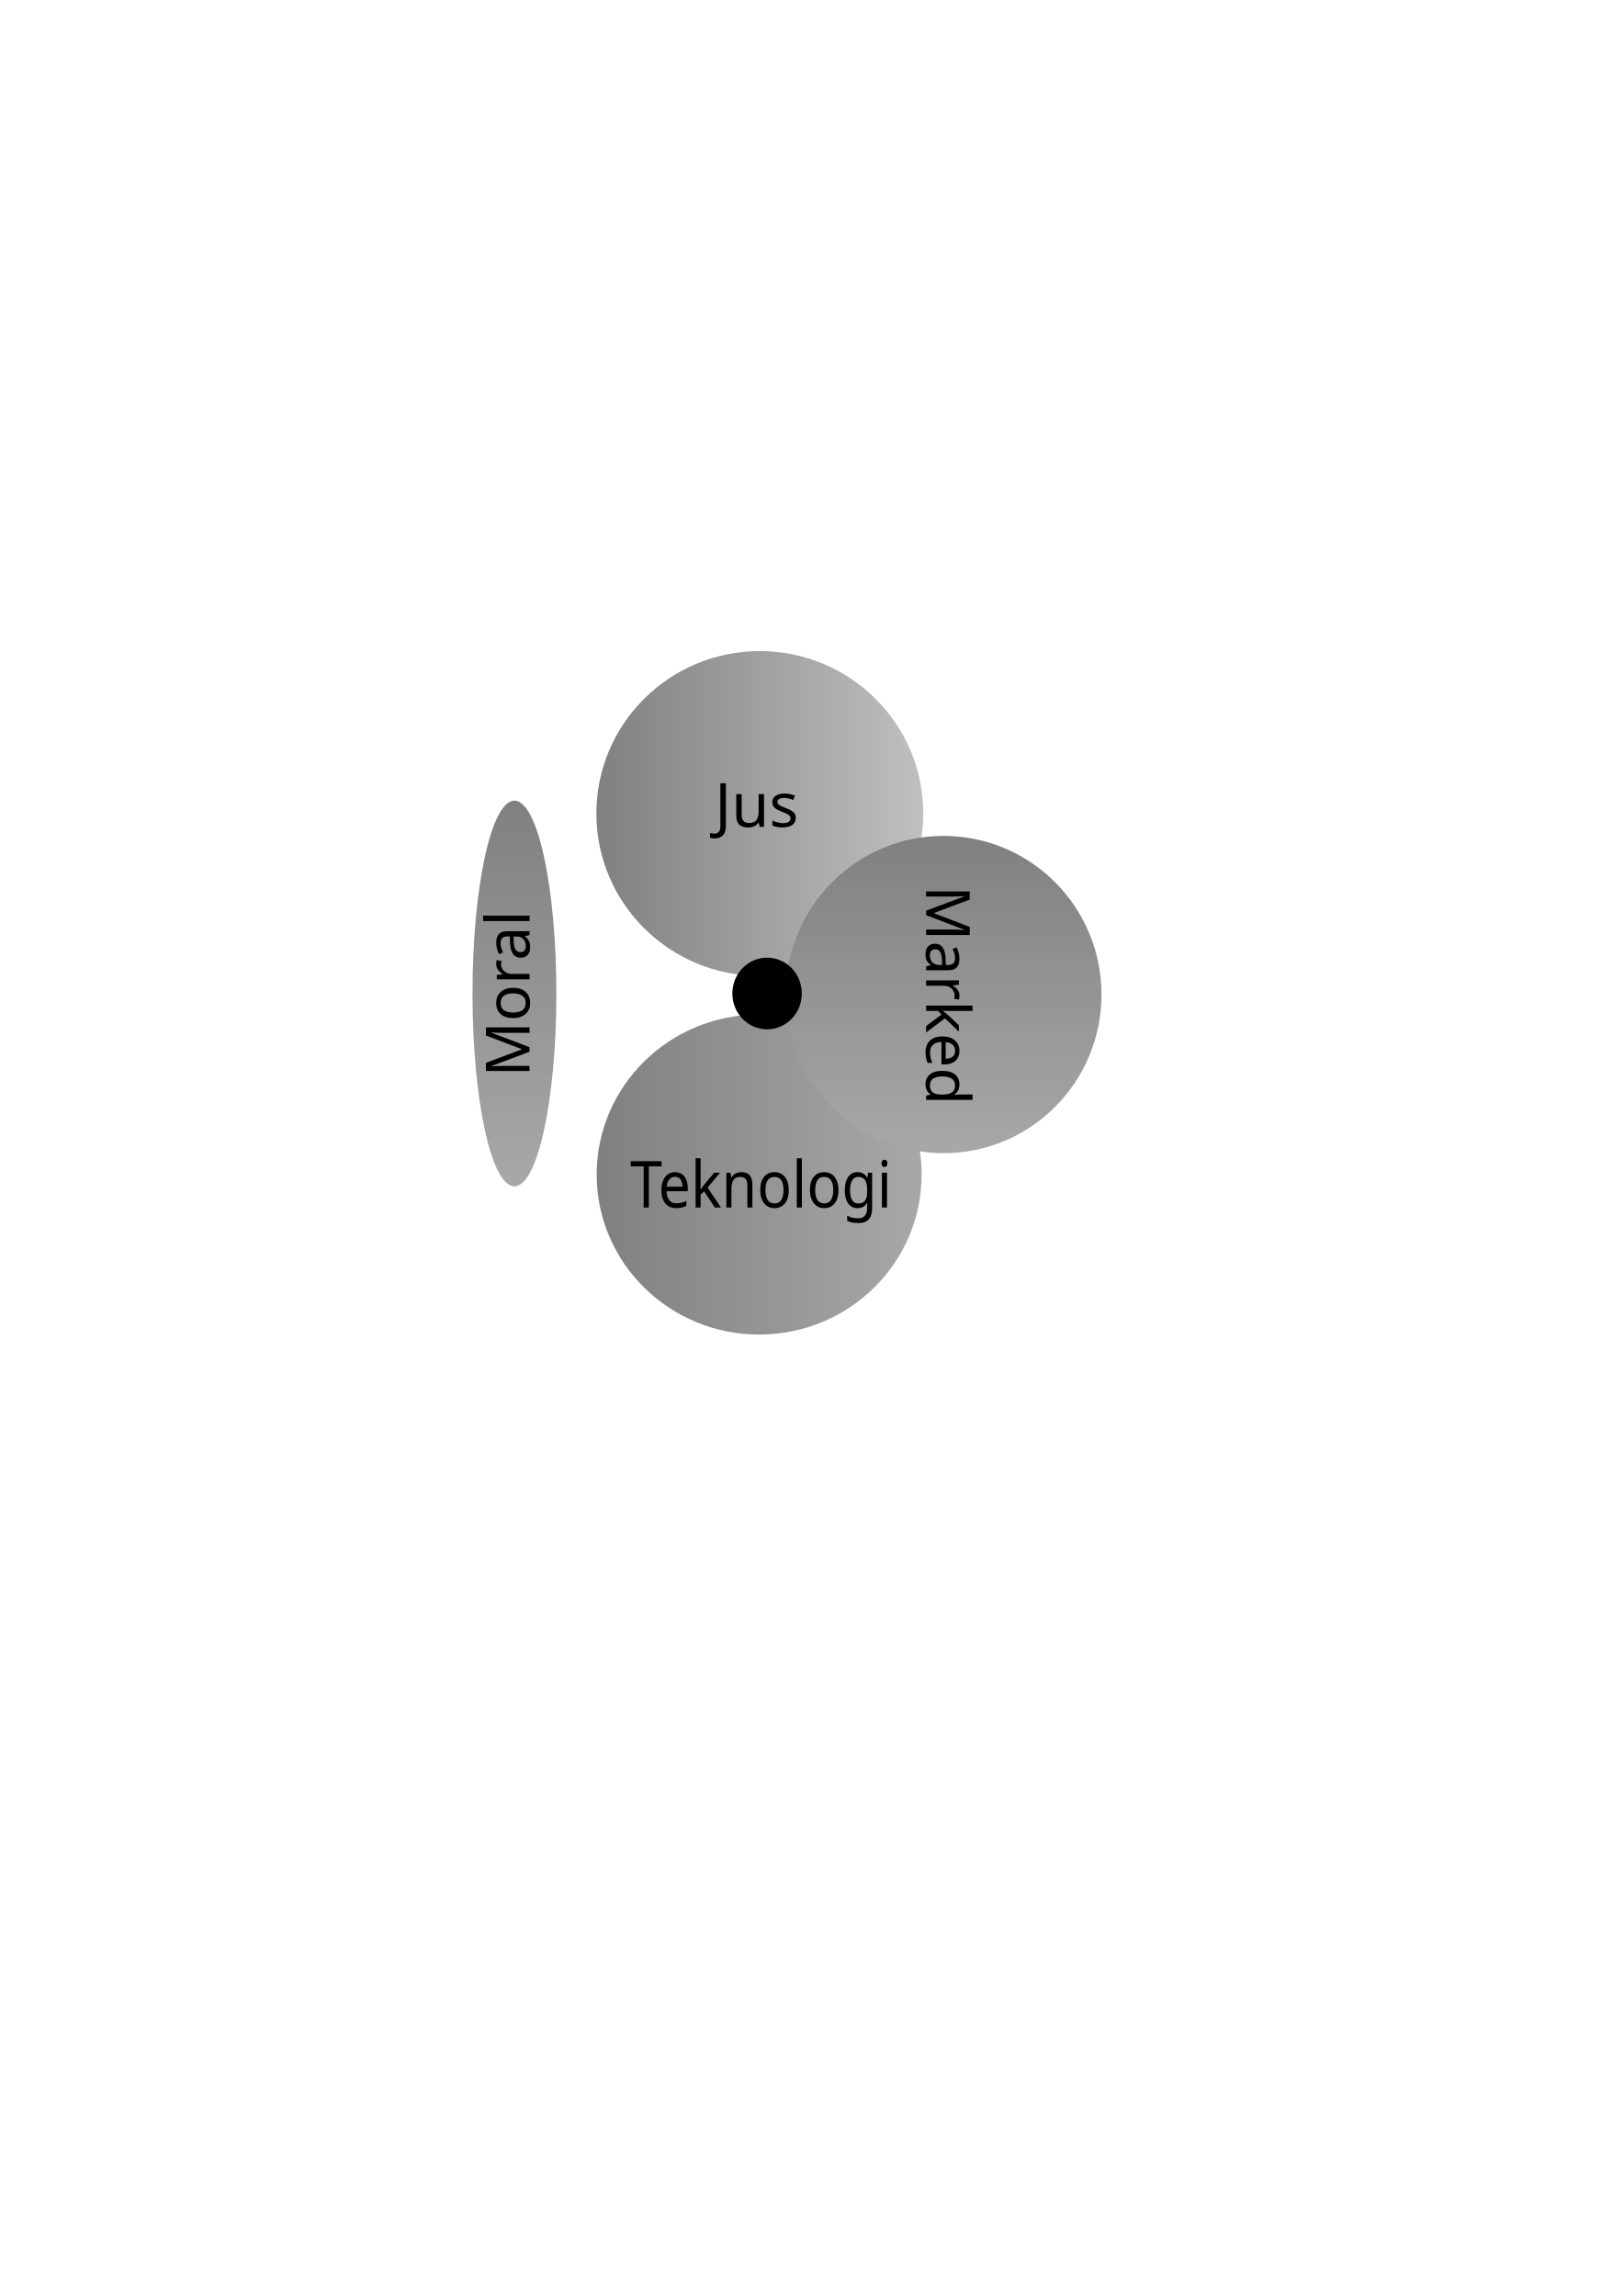
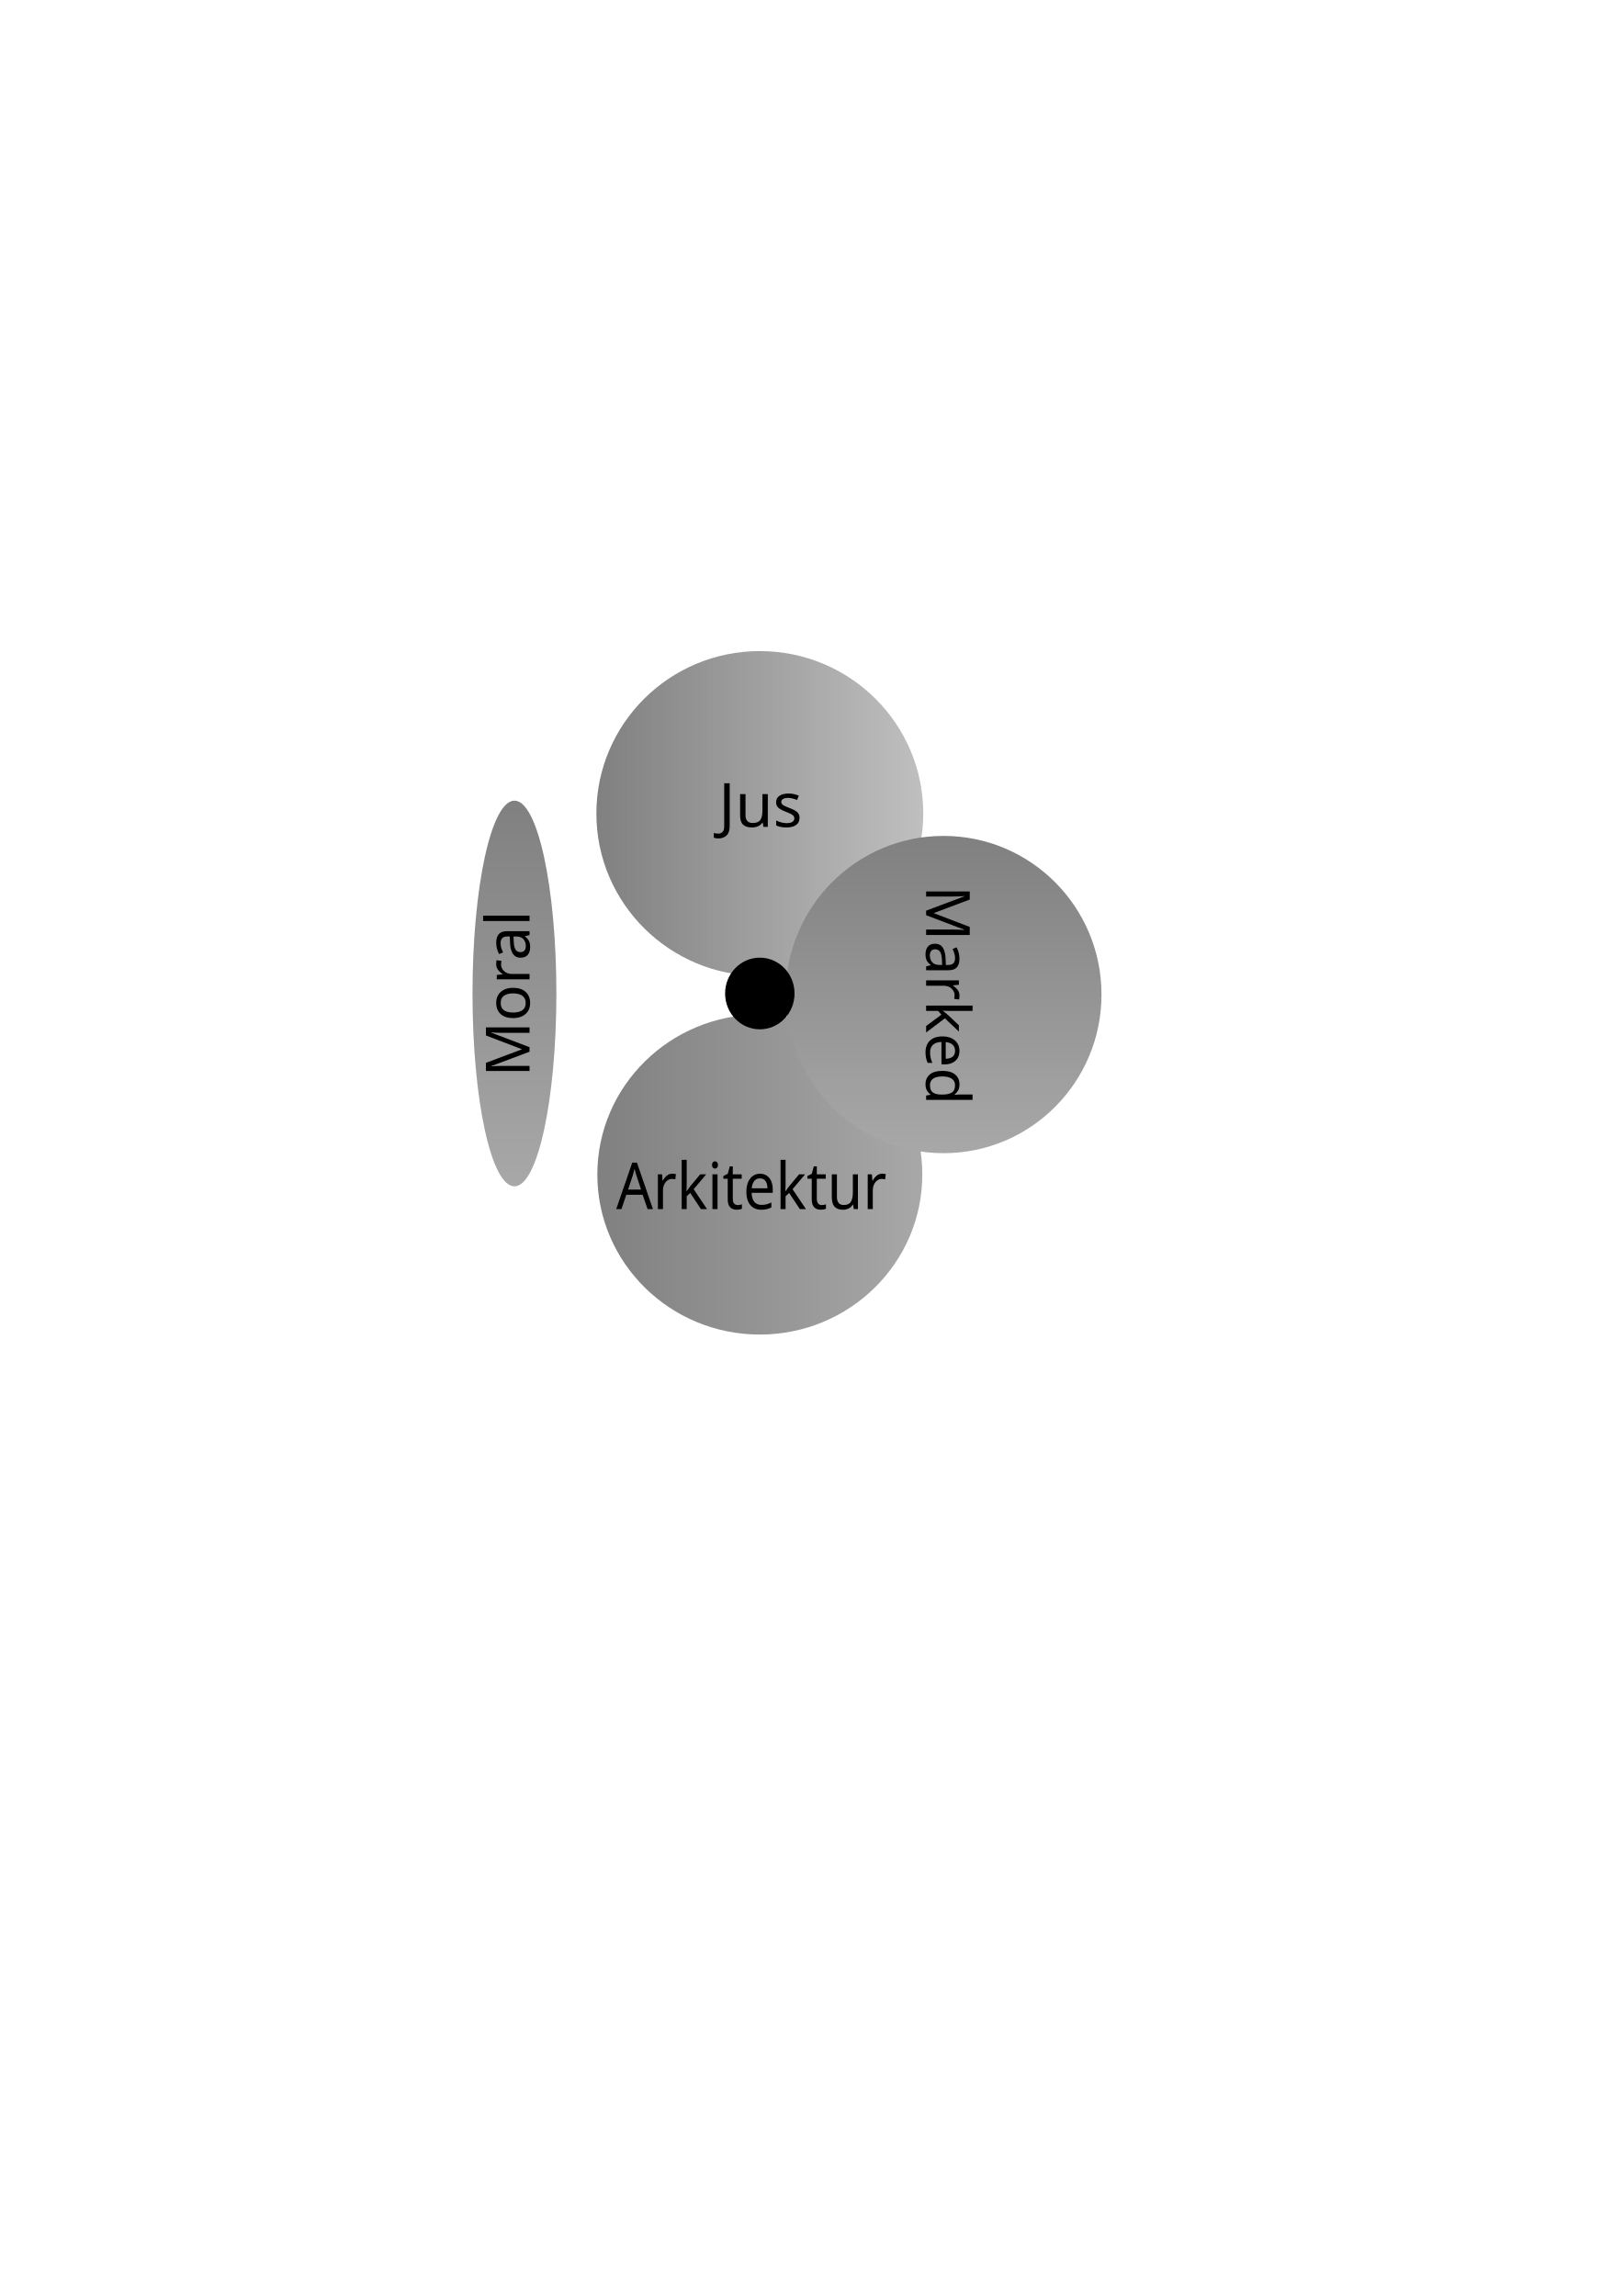
<svg xmlns="http://www.w3.org/2000/svg" xmlns:ns1="http://www.openswatchbook.org/uri/2009/osb" xmlns:xlink="http://www.w3.org/1999/xlink" width="744.094" height="1052.362" id="svg2" version="1.1">
  <defs id="defs4">
    <linearGradient id="linearGradient7497">
      <stop style="stop-color:#000000;stop-opacity:1;" offset="0" id="stop7499" />
      <stop style="stop-color:#000000;stop-opacity:0;" offset="1" id="stop7501" />
    </linearGradient>
    <linearGradient id="linearGradient7481">
      <stop style="stop-color:#000000;stop-opacity:1;" offset="0" id="stop7483" />
      <stop id="stop7489" offset="0.5" style="stop-color:#050505;stop-opacity:0.498;" />
      <stop style="stop-color:#0b0b0b;stop-opacity:0;" offset="1" id="stop7485" />
    </linearGradient>
    <linearGradient id="linearGradient4833" ns1:paint="gradient">
      <stop style="stop-color:#6e6e6e;stop-opacity:0.498;" offset="0" id="stop4839" />
      <stop id="stop4837" offset="1" style="stop-color:#000000;stop-opacity:0;" />
    </linearGradient>
    <marker orient="auto" refY="0.0" refX="0.0" id="Arrow1Sstart" style="overflow:visible">
      <path id="path4029" d="M 0.0,0.0 L 5.0,-5.0 L -12.5,0.0 L 5.0,5.0 L 0.0,0.0 z " style="fill-rule:evenodd;stroke:#000000;stroke-width:1.0pt" transform="scale(0.2) translate(6,0)" />
    </marker>
    <marker orient="auto" refY="0.0" refX="0.0" id="Arrow2Lstart" style="overflow:visible">
      <path id="path4035" style="fill-rule:evenodd;stroke-width:0.625;stroke-linejoin:round" d="M 8.719,4.034 L -2.207,0.016 L 8.719,-4.002 C 6.973,-1.63 6.983,1.616 8.719,4.034 z " transform="scale(1.1) translate(1,0)" />
    </marker>
    <linearGradient id="linearGradient3860">
      <stop style="stop-color:#808080;stop-opacity:1;" offset="0" id="stop3862" />
      <stop style="stop-color:#c3c3c3;stop-opacity:0;" offset="1" id="stop3864" />
    </linearGradient>
    <linearGradient xlink:href="#linearGradient3860-7-1" id="linearGradient3866" x1="256.079" y1="580.621" x2="433.855" y2="580.621" gradientUnits="userSpaceOnUse" />
    <linearGradient xlink:href="#linearGradient3860-7" id="linearGradient3866-6" x1="256.079" y1="580.621" x2="433.855" y2="580.621" gradientUnits="userSpaceOnUse" />
    <linearGradient id="linearGradient3860-7">
      <stop style="stop-color:#808080;stop-opacity:1;" offset="0" id="stop3862-3" />
      <stop style="stop-color:#808080;stop-opacity:0.5;" offset="1" id="stop3864-2" />
    </linearGradient>
    <linearGradient y2="580.621" x2="433.855" y1="580.621" x1="256.079" gradientUnits="userSpaceOnUse" id="linearGradient3883" xlink:href="#linearGradient3860-7" />
    <linearGradient y2="580.621" x2="433.855" y1="580.621" x1="256.079" gradientUnits="userSpaceOnUse" id="linearGradient3883-6" xlink:href="#linearGradient3860-7-1" />
    <linearGradient id="linearGradient3860-7-1">
      <stop style="stop-color:#808080;stop-opacity:1;" offset="0" id="stop3862-3-1" />
      <stop style="stop-color:#a8a8a8;stop-opacity:1;" offset="1" id="stop3864-2-5" />
    </linearGradient>
    <linearGradient y2="580.621" x2="433.855" y1="580.621" x1="256.079" gradientUnits="userSpaceOnUse" id="linearGradient3921" xlink:href="#linearGradient3860-7-1" />
    <linearGradient y2="580.621" x2="433.855" y1="580.621" x1="256.079" gradientUnits="userSpaceOnUse" id="linearGradient3921-8" xlink:href="#linearGradient3860-7-1-3" />
    <linearGradient id="linearGradient3860-7-1-3">
      <stop style="stop-color:#808080;stop-opacity:1;" offset="0" id="stop3862-3-1-1" />
      <stop style="stop-color:#c3c3c3;stop-opacity:0;" offset="1" id="stop3864-2-5-5" />
    </linearGradient>
    <linearGradient y2="580.621" x2="433.855" y1="580.621" x1="256.079" gradientUnits="userSpaceOnUse" id="linearGradient3955" xlink:href="#linearGradient3860-7-1" />
    <linearGradient xlink:href="#linearGradient7497" id="linearGradient7503" x1="208.884" y1="263.964" x2="230.925" y2="263.964" gradientUnits="userSpaceOnUse" gradientTransform="matrix(1,0,0,-1,125.82,666.5502)" />
    <linearGradient xlink:href="#linearGradient7497-5" id="linearGradient7503-7" x1="208.884" y1="263.964" x2="230.925" y2="263.964" gradientUnits="userSpaceOnUse" />
    <linearGradient id="linearGradient7497-5">
      <stop style="stop-color:#000000;stop-opacity:1;" offset="0" id="stop7499-3" />
      <stop style="stop-color:#000000;stop-opacity:0;" offset="1" id="stop7501-8" />
    </linearGradient>
    <linearGradient gradientTransform="translate(125.82,238.171)" y2="263.964" x2="230.925" y1="263.964" x1="208.884" gradientUnits="userSpaceOnUse" id="linearGradient7520" xlink:href="#linearGradient7497-5" />
    <linearGradient xlink:href="#linearGradient7497-3" id="linearGradient7503-9" x1="208.884" y1="263.964" x2="230.925" y2="263.964" gradientUnits="userSpaceOnUse" gradientTransform="matrix(1,0,0,-1,124.416,666.5502)" />
    <linearGradient id="linearGradient7497-3">
      <stop style="stop-color:#000000;stop-opacity:1;" offset="0" id="stop7499-2" />
      <stop style="stop-color:#000000;stop-opacity:0;" offset="1" id="stop7501-9" />
    </linearGradient>
    <linearGradient y2="263.964" x2="230.925" y1="263.964" x1="208.884" gradientTransform="matrix(0,-1,-1,0,559.3523,675.2667)" gradientUnits="userSpaceOnUse" id="linearGradient7554" xlink:href="#linearGradient7497-3" />
    <linearGradient y2="263.964" x2="230.925" y1="263.964" x1="208.884" gradientTransform="matrix(0,-1,-1,0,569.513,673.5071)" gradientUnits="userSpaceOnUse" id="linearGradient7554-0" xlink:href="#linearGradient7497-3-6" />
    <linearGradient id="linearGradient7497-3-6">
      <stop style="stop-color:#000000;stop-opacity:1;" offset="0" id="stop7499-2-9" />
      <stop style="stop-color:#000000;stop-opacity:0;" offset="1" id="stop7501-9-7" />
    </linearGradient>
    <linearGradient y2="263.964" x2="230.925" y1="263.964" x1="208.884" gradientTransform="matrix(0,-1,1,0,129.4029,675.2667)" gradientUnits="userSpaceOnUse" id="linearGradient7588" xlink:href="#linearGradient7497-3-6" />
  </defs>
  <g id="layer1">
-     <path style="fill:url(#linearGradient3866);fill-opacity:1.0;fill-rule:evenodd;stroke:none;stroke-width:1px;stroke-linecap:butt;stroke-linejoin:miter;stroke-opacity:1" id="path3082" d="m 433.355,580.621 a 88.388,43.437 0 1 1 -176.777,0 88.388,43.437 0 1 1 176.777,0 z" transform="matrix(0.8424404,0,0,1.688596,57.28865,-442.0921)" />
-     <text xml:space="preserve" style="font-size:29.835px;font-style:normal;font-weight:normal;line-height:125%;letter-spacing:0px;word-spacing:0px;fill:#000000;fill-opacity:1;stroke:none;font-family:Sans" x="306.379" y="521.721" id="text3088" transform="scale(0.9426623,1.060825)">
-       <tspan id="tspan3090" x="306.379" y="521.721" style="font-size:28px">Teknologi</tspan>
+     <path style="fill:url(#linearGradient3866);fill-opacity:1;fill-rule:evenodd;stroke:none" id="path3082" d="m 433.355,580.621 a 88.388,43.437 0 1 1 -176.777,0 88.388,43.437 0 1 1 176.777,0 z" transform="matrix(0.8424404,0,0,1.688596,57.58935,-442.0921)" />
+     <text xml:space="preserve" style="font-size:29.835px;font-style:normal;font-weight:normal;line-height:125%;letter-spacing:0px;word-spacing:0px;fill:#000000;fill-opacity:1;stroke:none;font-family:Sans" x="299.561" y="522.405" id="text3088" transform="scale(0.9426623,1.060825)">
+       <tspan id="tspan3090" x="299.561" y="522.405" style="font-size:28px">Arkitektur</tspan>
    </text>
    <path style="fill:url(#linearGradient3883);fill-opacity:1.0;fill-rule:evenodd;stroke:none;stroke-width:1px;stroke-linecap:butt;stroke-linejoin:miter;stroke-opacity:1" id="path3082-3" d="m 433.355,580.621 a 88.388,43.437 0 1 1 -176.777,0 88.388,43.437 0 1 1 176.777,0 z" transform="matrix(0.8474001,0,0,1.713736,55.87844,-622.168)" />
-     <text xml:space="preserve" style="font-size:40px;font-style:normal;font-weight:normal;line-height:125%;letter-spacing:0px;word-spacing:0px;fill:#000000;fill-opacity:1;stroke:none;font-family:Sans" x="327.549" y="378.984" id="text3902">
-       <tspan id="tspan3904" x="327.549" y="378.984" style="font-size:28px">Jus</tspan>
+     <text xml:space="preserve" style="font-size:40px;font-style:normal;font-weight:normal;line-height:125%;letter-spacing:0px;word-spacing:0px;fill:#000000;fill-opacity:1;stroke:none;font-family:Sans" x="329.302" y="378.984" id="text3902">
+       <tspan id="tspan3904" x="329.302" y="378.984" style="font-size:28px">Jus</tspan>
    </text>
    <path style="fill:url(#linearGradient3921);fill-opacity:1.0;fill-rule:evenodd;stroke:none;stroke-width:1px;stroke-linecap:butt;stroke-linejoin:miter;stroke-opacity:1" id="path3082-3-0" d="m 433.355,580.621 a 88.388,43.437 0 1 1 -176.777,0 88.388,43.437 0 1 1 176.777,0 z" transform="matrix(0,1,-0.4424079,0,492.6248,110.3949)" />
    <path style="fill:url(#linearGradient3955);fill-opacity:1.0;fill-rule:evenodd;stroke:none" id="path3082-3-0-1" d="m 433.355,580.621 a 88.388,43.437 0 1 1 -176.777,0 88.388,43.437 0 1 1 176.777,0 z" transform="matrix(0,0.8225971,-1.666049,0,1399.757,172.081)" />
    <text xml:space="preserve" style="font-size:40px;font-style:normal;font-weight:normal;line-height:125%;letter-spacing:0px;word-spacing:0px;fill:#000000;fill-opacity:1;stroke:none;font-family:Sans" x="-493.587" y="242.672" id="text3974" transform="matrix(0,-1,1,0,0,0)">
      <tspan id="tspan3976" x="-493.587" y="242.672" style="font-size:28px">Moral</tspan>
    </text>
    <text xml:space="preserve" style="font-size:40px;font-style:normal;font-weight:normal;line-height:125%;letter-spacing:0px;word-spacing:0px;fill:#000000;fill-opacity:1;stroke:none;font-family:Sans" x="405.866" y="-424.416" id="text3974-3" transform="matrix(0,1,-1,0,0,0)">
      <tspan id="tspan3976-5" x="405.866" y="-424.416" style="font-size:28px;stroke:none">Marked</tspan>
    </text>
-     <path style="stroke-width:6;stroke-miterlimit:4;stroke-dasharray:none" id="path5965" d="m 361.29,455.001 a 15.909,16.422 0 1 1 -31.818,0 15.909,16.422 0 1 1 31.818,0 z" transform="translate(6.149642,0.3605672)" />
+     <path style="stroke-width:6;stroke-miterlimit:4;stroke-dasharray:none" id="path5965" d="m 361.29,455.001 a 15.909,16.422 0 1 1 -31.818,0 15.909,16.422 0 1 1 31.818,0 z" transform="translate(2.822357,0.3605672)" />
  </g>
</svg>
